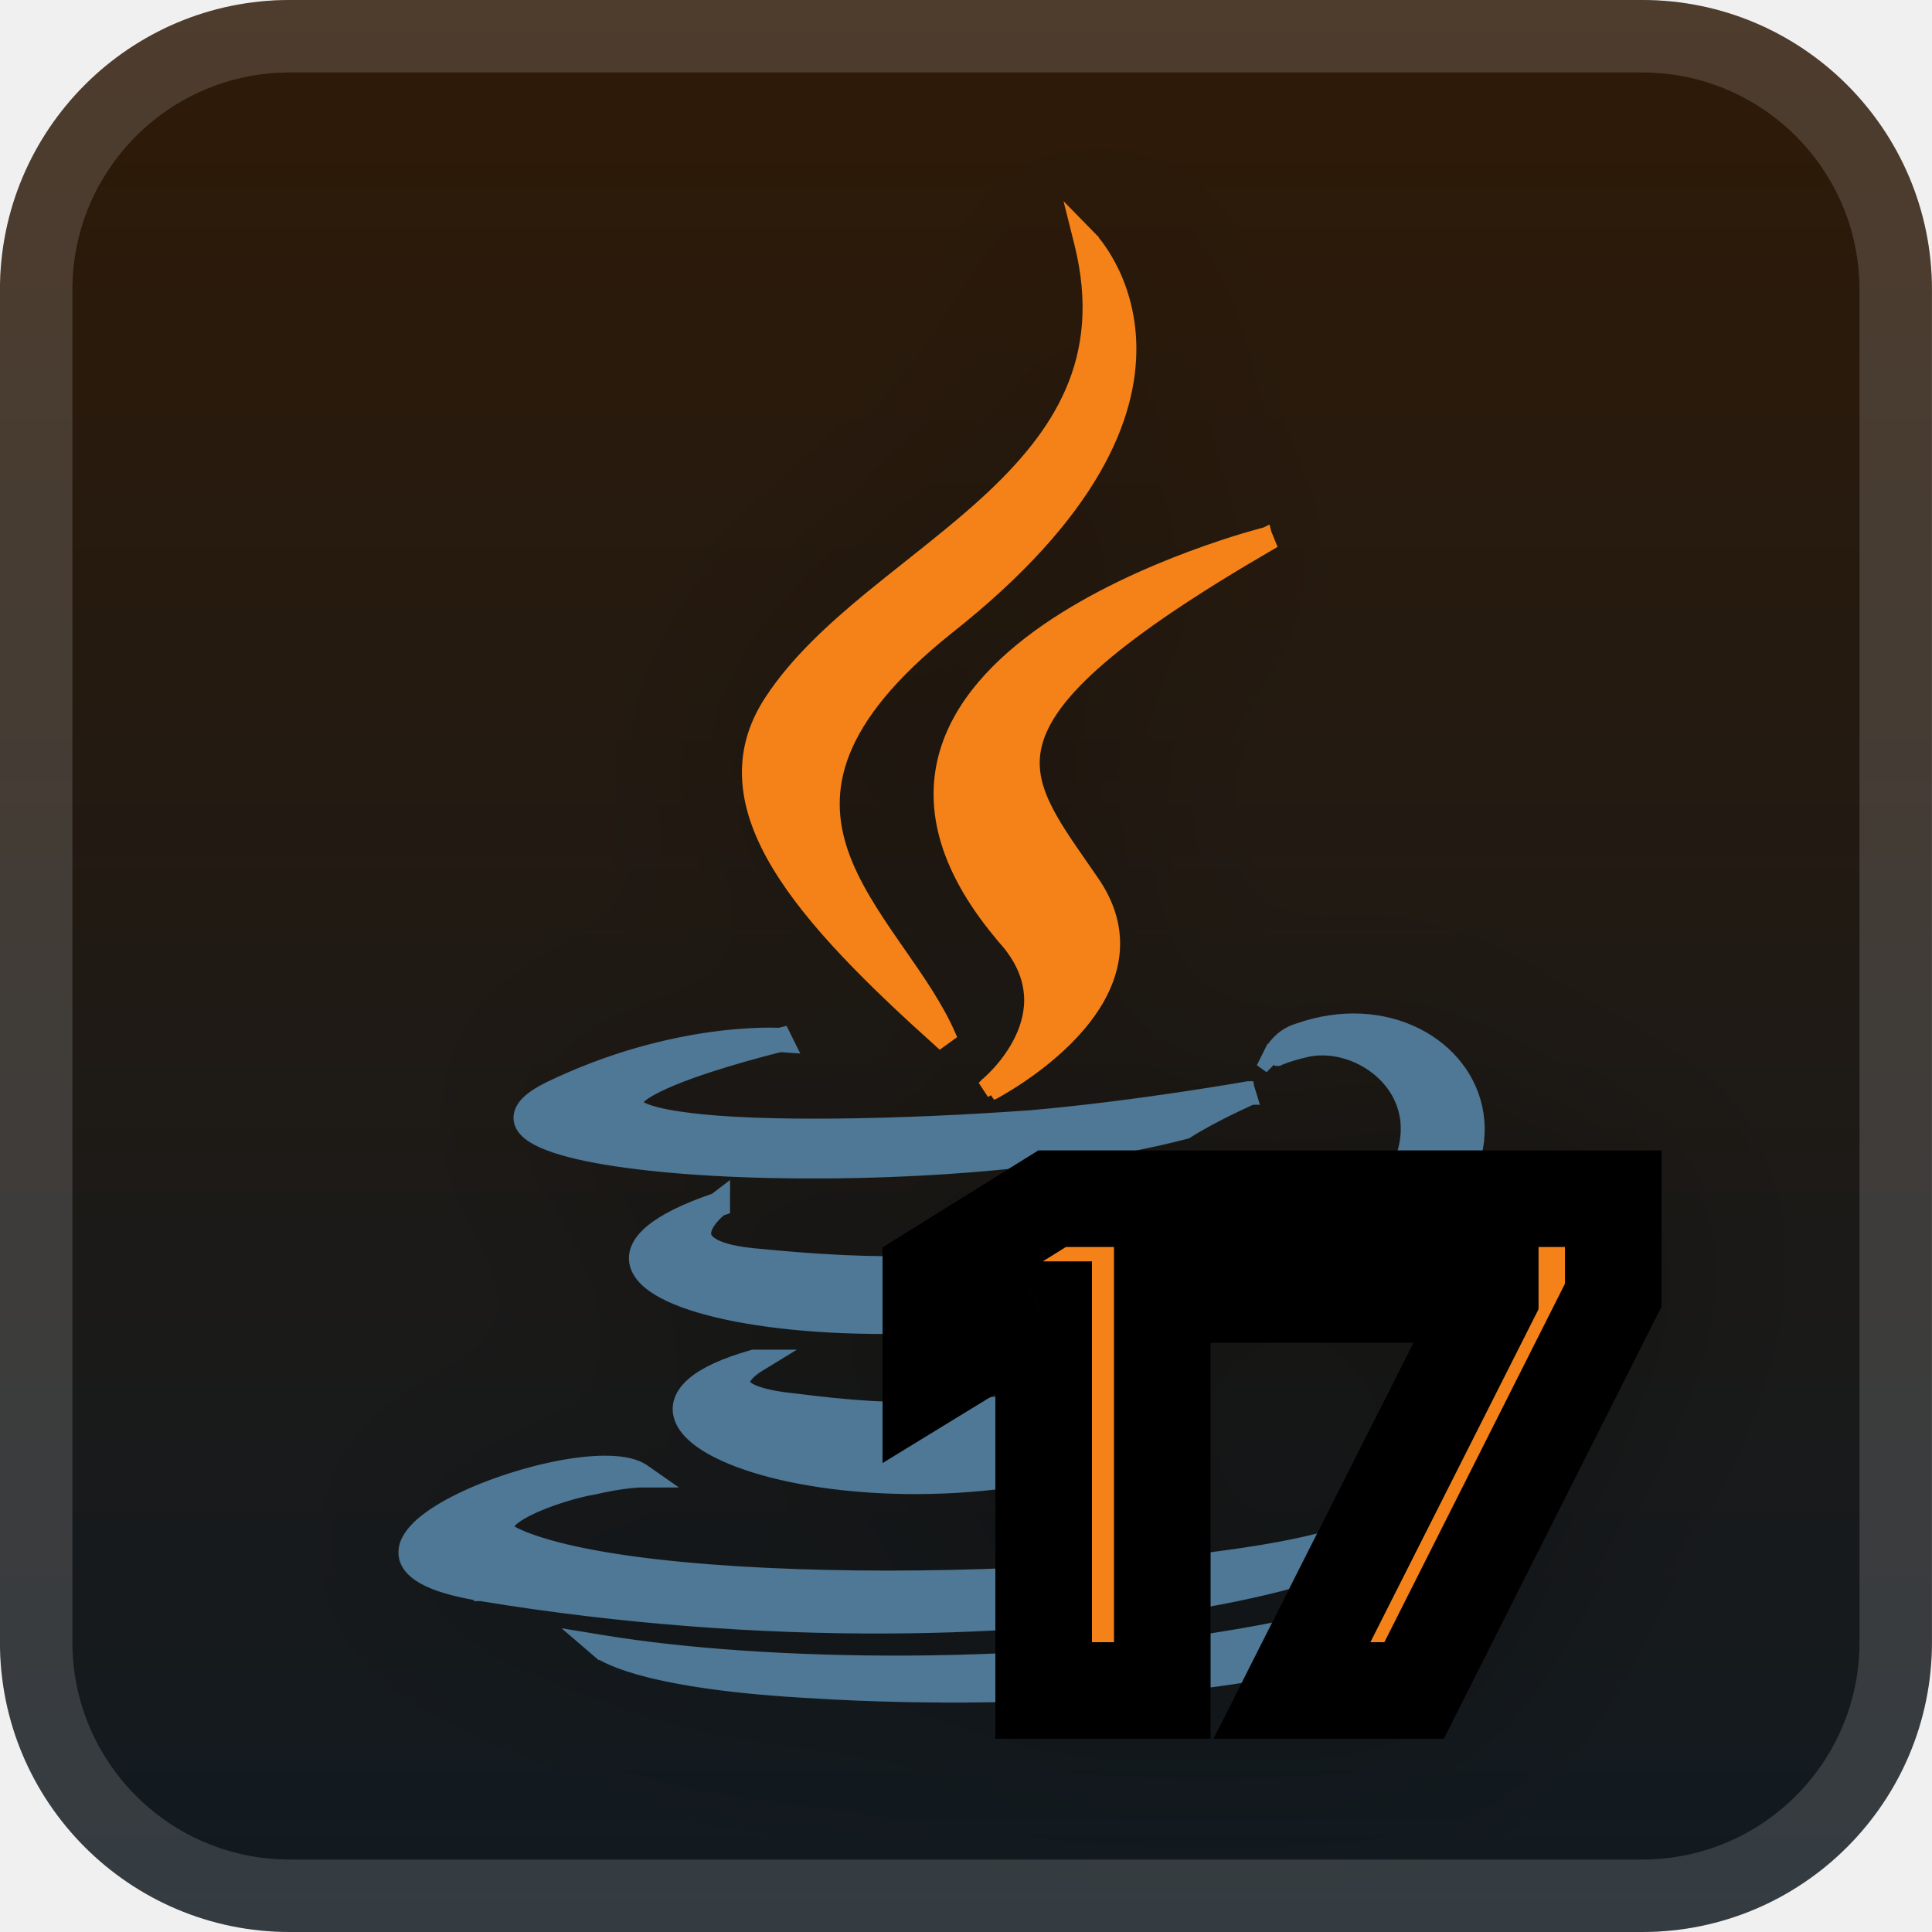
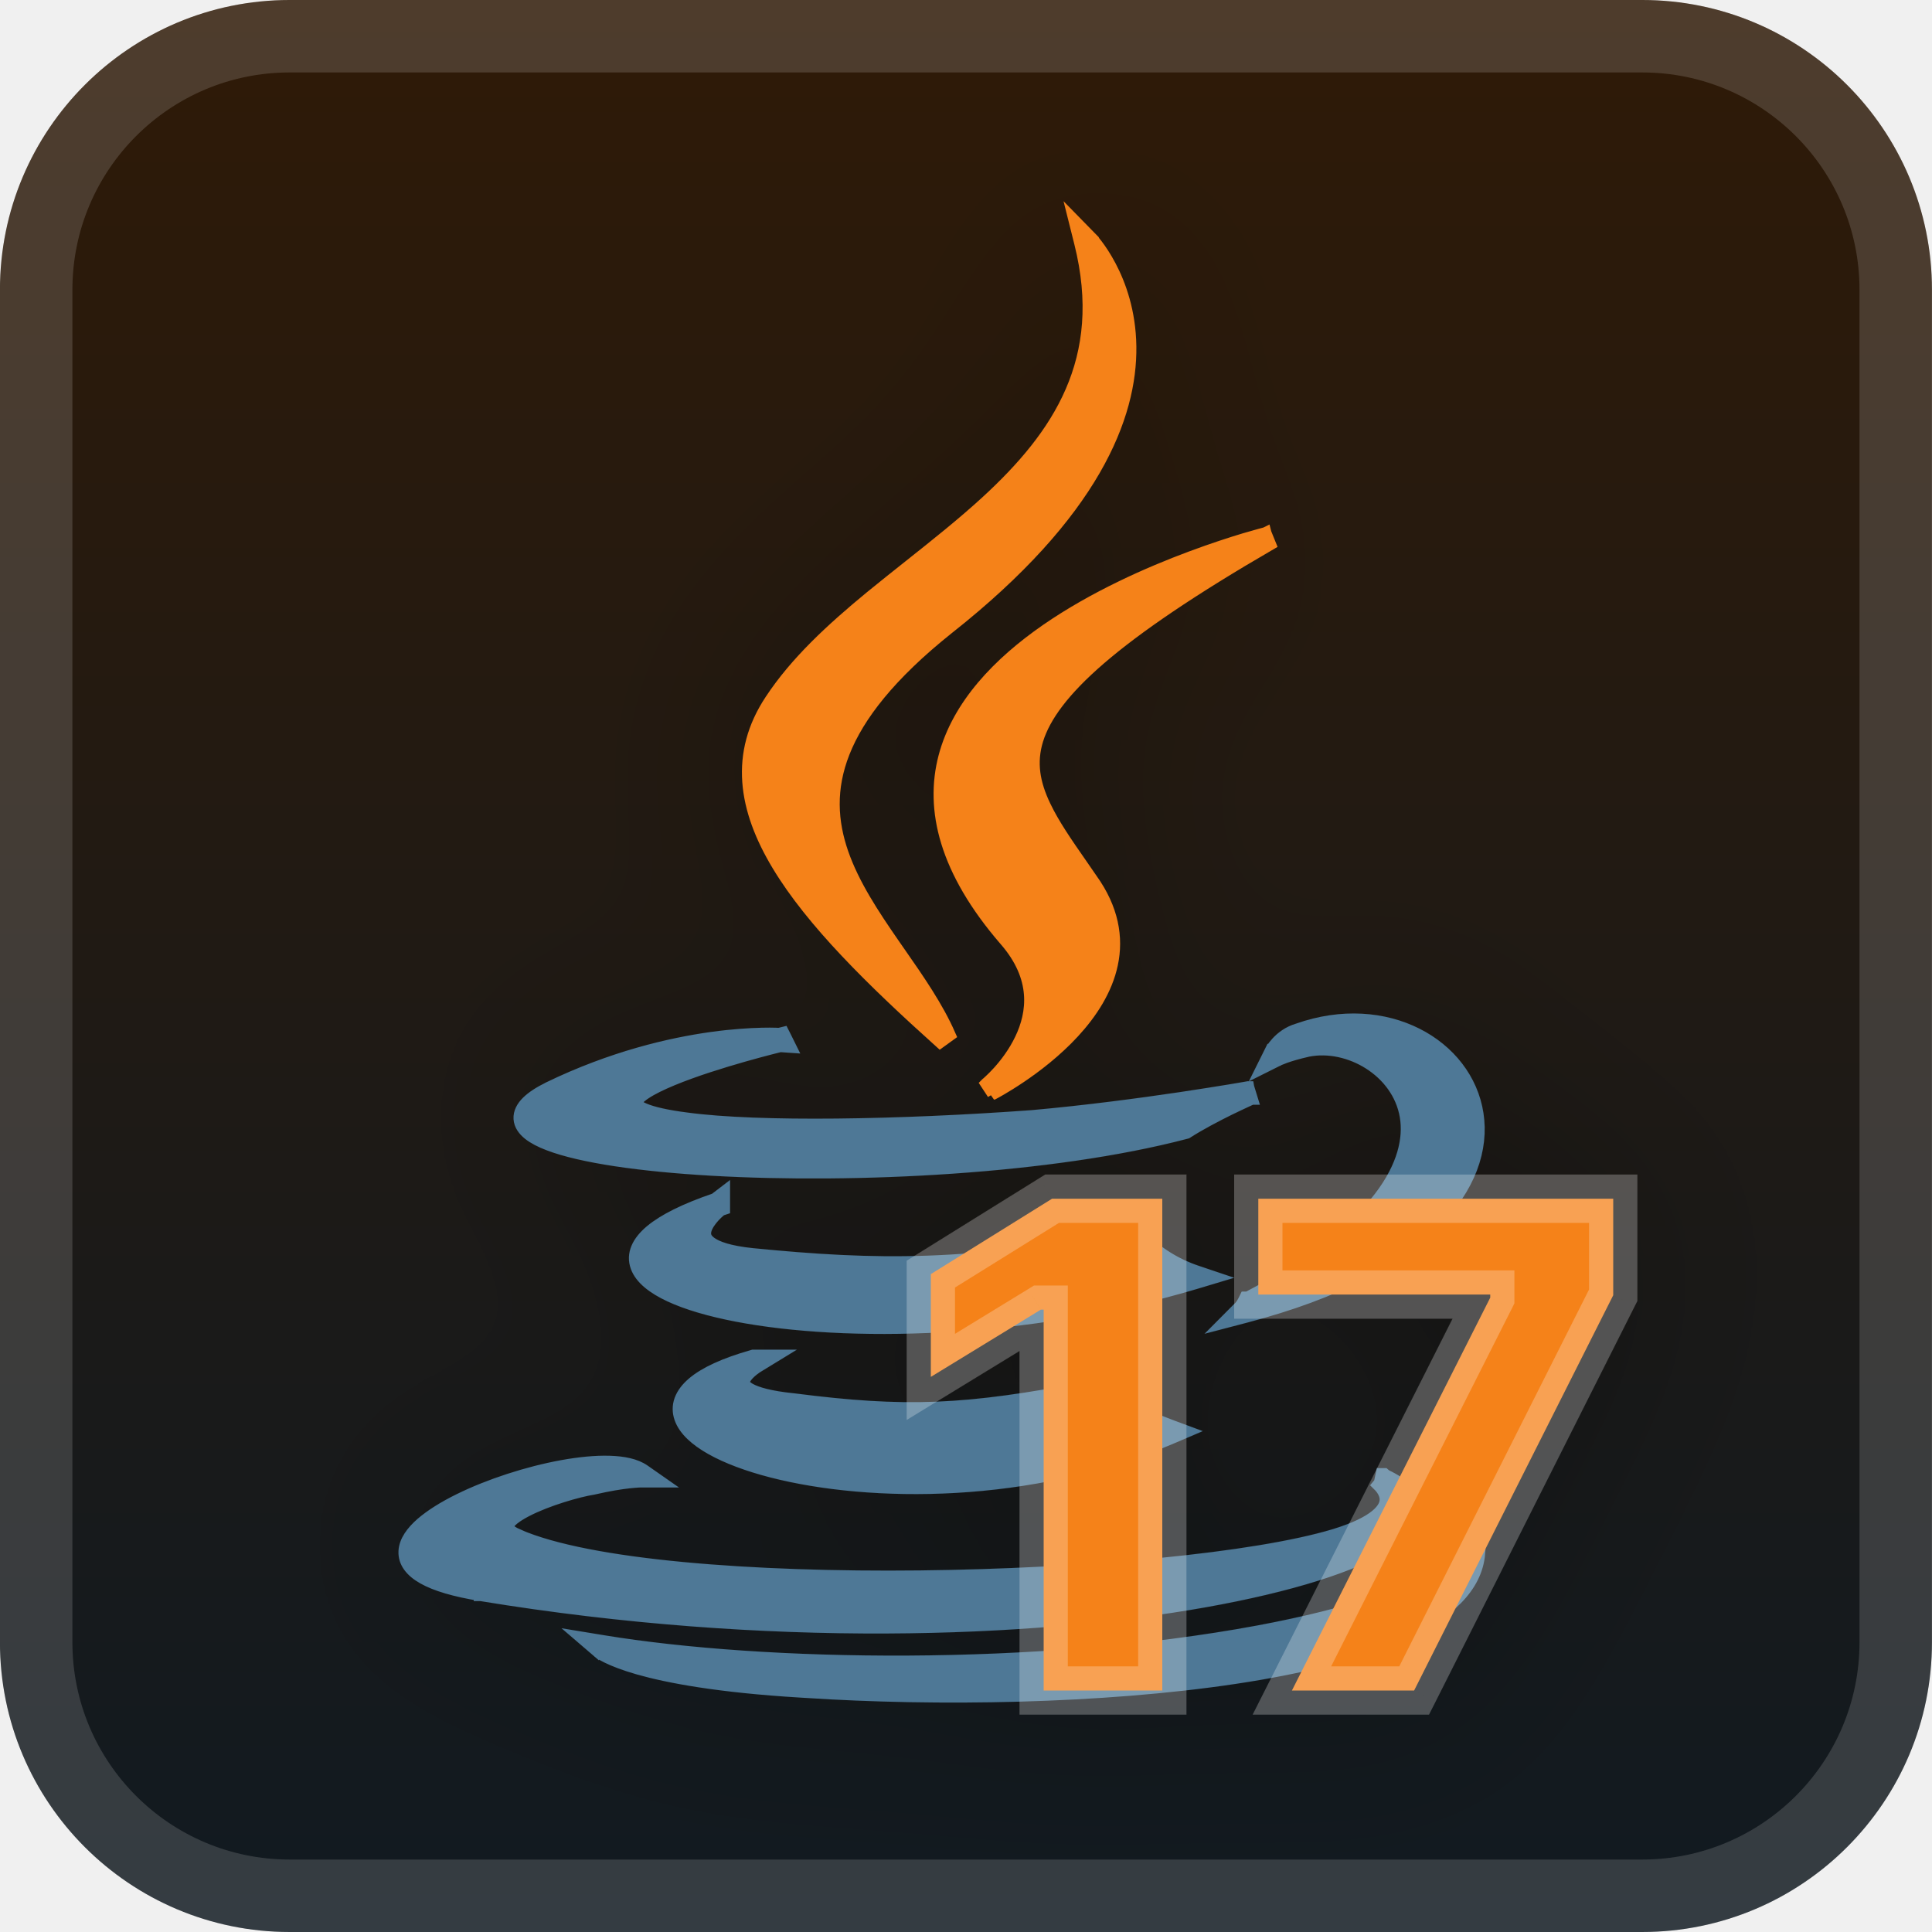
<svg xmlns="http://www.w3.org/2000/svg" width="40" height="40" viewBox="0 0 40 40" fill="none">
  <g clip-path="url(#clip0_40_476)">
    <rect x="-0.001" y="-6.10352e-05" width="40" height="40" rx="6" fill="url(#paint0_linear_40_476)" />
    <g filter="url(#filter0_d_40_476)">
-       <path d="M9.956 33.024C15.922 34.003 21.367 33.79 24.937 33.155C26.717 32.838 28.047 32.414 28.741 31.97C28.915 31.859 29.056 31.742 29.153 31.621C29.25 31.499 29.31 31.365 29.307 31.224C29.302 30.945 29.063 30.723 28.691 30.548L28.66 30.521H28.615H28.607L28.568 30.703C28.535 30.743 28.535 30.743 28.535 30.743L28.535 30.743L28.539 30.747C28.544 30.751 28.55 30.757 28.558 30.765C28.574 30.781 28.595 30.805 28.616 30.836C28.659 30.898 28.693 30.976 28.689 31.06C28.685 31.139 28.645 31.248 28.493 31.375C28.338 31.503 28.072 31.644 27.632 31.779C25.981 32.276 22.497 32.601 19.042 32.639C17.317 32.658 15.605 32.604 14.138 32.465C12.668 32.326 11.458 32.102 10.73 31.785L10.73 31.784C10.607 31.732 10.548 31.683 10.523 31.649C10.505 31.623 10.504 31.605 10.513 31.581C10.527 31.548 10.562 31.501 10.632 31.445C10.7 31.39 10.791 31.334 10.899 31.278C11.332 31.053 11.977 30.869 12.285 30.821L12.285 30.821L12.294 30.819C12.613 30.745 12.858 30.708 13.021 30.69C13.103 30.681 13.165 30.677 13.205 30.674C13.226 30.673 13.241 30.673 13.25 30.672L13.261 30.672L13.263 30.672L13.263 30.672H13.263H13.263H13.263H13.263H13.66L13.335 30.445C13.161 30.323 12.904 30.273 12.619 30.265C12.329 30.256 11.989 30.29 11.634 30.355C10.922 30.485 10.13 30.742 9.509 31.048C9.198 31.201 8.926 31.369 8.726 31.542C8.532 31.712 8.385 31.907 8.375 32.118C8.364 32.344 8.509 32.531 8.764 32.674C9.019 32.818 9.409 32.935 9.956 33.024ZM9.956 33.024C9.956 33.024 9.956 33.024 9.955 33.024L9.976 32.9L9.956 33.024C9.956 33.024 9.956 33.024 9.956 33.024ZM26.412 21.831L26.3 21.776L26.134 22.11L26.412 21.831ZM26.412 21.831C26.3 21.776 26.3 21.775 26.301 21.775L26.301 21.775L26.301 21.775L26.301 21.775L26.302 21.773L26.304 21.769L26.311 21.756C26.317 21.746 26.325 21.732 26.337 21.714C26.359 21.68 26.393 21.634 26.439 21.584C26.53 21.485 26.672 21.37 26.872 21.312C28.695 20.668 30.37 21.63 30.59 23.065C30.7 23.782 30.438 24.59 29.681 25.337C28.926 26.082 27.676 26.77 25.795 27.261L25.352 27.377L25.674 27.053C25.674 27.053 25.674 27.053 25.674 27.053L25.674 27.053L25.675 27.052L25.678 27.049C25.681 27.045 25.687 27.038 25.694 27.028C25.709 27.008 25.73 26.977 25.752 26.934L25.786 26.865H25.834C28.594 25.421 29.263 24.04 29.105 23.11C28.944 22.169 27.923 21.591 27.086 21.753C26.868 21.802 26.711 21.85 26.61 21.886C26.56 21.904 26.523 21.919 26.5 21.929C26.488 21.934 26.48 21.938 26.474 21.94L26.469 21.943L26.468 21.943L26.468 21.943L26.468 21.943L26.468 21.943L26.468 21.943L26.412 21.831ZM15.676 28.3L15.676 28.3L15.676 28.3L15.676 28.3L16.055 28.068H15.611H15.61H15.593L15.576 28.073C14.997 28.238 14.59 28.427 14.344 28.637C14.22 28.743 14.132 28.858 14.086 28.983C14.04 29.11 14.042 29.239 14.086 29.363C14.17 29.604 14.407 29.816 14.725 29.995C15.048 30.177 15.478 30.339 15.984 30.469C18.007 30.988 21.336 31.026 24.278 29.761L24.565 29.638L24.272 29.529C23.707 29.319 23.164 29.055 22.651 28.738L22.609 28.713L22.561 28.722C19.983 29.22 18.75 29.269 16.424 28.971L16.421 28.971C15.939 28.921 15.668 28.841 15.525 28.761C15.455 28.721 15.425 28.686 15.411 28.662C15.4 28.64 15.397 28.619 15.403 28.595C15.415 28.536 15.471 28.465 15.545 28.399C15.58 28.368 15.613 28.343 15.638 28.326C15.65 28.317 15.66 28.31 15.667 28.306L15.675 28.301L15.676 28.3L15.676 28.3ZM14.99 24.937V24.684L14.803 24.827C14.181 25.039 13.743 25.259 13.476 25.482C13.205 25.708 13.082 25.965 13.179 26.23C13.267 26.472 13.526 26.67 13.87 26.83C14.222 26.994 14.693 27.132 15.253 27.24C17.49 27.67 21.235 27.618 24.765 26.561L25.141 26.448L24.77 26.323C24.337 26.176 23.944 25.929 23.623 25.602L23.576 25.554L23.509 25.567C20.086 26.265 18.106 26.215 15.575 25.966C15.095 25.916 14.837 25.822 14.709 25.725C14.647 25.679 14.619 25.635 14.607 25.597C14.594 25.559 14.594 25.517 14.606 25.47C14.632 25.369 14.71 25.262 14.792 25.174C14.832 25.132 14.87 25.097 14.898 25.073C14.908 25.063 14.917 25.056 14.924 25.05L14.99 25.028V24.938V24.937ZM16.262 21.474L16.218 21.385L16.132 21.406L16.132 21.406C16.115 21.405 16.09 21.404 16.057 21.403C15.991 21.401 15.896 21.4 15.773 21.403C15.527 21.409 15.174 21.429 14.739 21.489C13.869 21.61 12.673 21.888 11.364 22.521L11.364 22.521L11.363 22.522C11.167 22.618 11.017 22.716 10.916 22.816C10.815 22.916 10.749 23.033 10.757 23.163C10.765 23.292 10.844 23.396 10.947 23.479C11.05 23.561 11.192 23.634 11.361 23.698C12.034 23.956 13.266 24.133 14.749 24.218C17.72 24.387 21.77 24.187 24.552 23.456L24.57 23.451L24.587 23.44C24.855 23.269 25.187 23.096 25.453 22.965C25.586 22.9 25.702 22.846 25.784 22.808C25.826 22.788 25.858 22.773 25.881 22.763L25.907 22.752L25.913 22.749L25.915 22.748L25.915 22.748L25.916 22.748L25.916 22.748L25.916 22.748L25.843 22.511L25.865 22.634L25.843 22.511L25.843 22.511L25.843 22.511L25.842 22.511L25.837 22.512L25.818 22.515L25.743 22.528C25.678 22.539 25.582 22.556 25.459 22.576C25.214 22.616 24.865 22.672 24.445 22.735C23.605 22.86 22.487 23.009 21.37 23.109C18.631 23.309 15.704 23.358 14.223 23.159L14.223 23.159C13.79 23.104 13.507 23.036 13.338 22.964C13.253 22.928 13.206 22.895 13.183 22.869C13.162 22.847 13.163 22.836 13.164 22.832L13.164 22.832C13.165 22.822 13.172 22.798 13.206 22.76C13.239 22.723 13.289 22.681 13.358 22.635C13.496 22.543 13.691 22.448 13.918 22.354C14.373 22.165 14.937 21.99 15.39 21.861C15.616 21.797 15.814 21.744 15.954 21.708C16.025 21.69 16.081 21.676 16.12 21.666L16.155 21.658L16.36 21.672L16.263 21.476L16.262 21.474ZM13.222 34.548C13.836 34.722 14.871 34.919 16.575 35.022V35.022L16.692 35.029C19.388 35.205 22.797 35.155 25.561 34.74C26.942 34.533 28.169 34.233 29.068 33.82C29.958 33.411 30.568 32.87 30.624 32.158L30.384 32.103C30.383 32.102 30.383 32.102 30.383 32.102L30.383 32.102L30.383 32.101L30.384 32.1C30.384 32.1 30.384 32.099 30.384 32.099L30.383 32.102C30.381 32.106 30.376 32.114 30.369 32.125C30.355 32.147 30.328 32.183 30.283 32.231C30.193 32.326 30.027 32.468 29.734 32.635C29.146 32.97 28.053 33.405 26.043 33.779C21.474 34.627 15.81 34.526 12.485 33.979L12.046 33.907L12.384 34.197L12.465 34.102C12.384 34.197 12.384 34.197 12.384 34.197L12.384 34.197L12.385 34.198L12.386 34.199L12.389 34.202L12.399 34.209C12.407 34.215 12.419 34.224 12.434 34.233C12.464 34.253 12.51 34.28 12.574 34.311C12.703 34.374 12.908 34.458 13.222 34.548Z" fill="#4E7896" stroke="#4E7896" stroke-width="0.25" />
-       <path d="M22.486 5L22.576 4.913L22.253 4.583L22.365 5.03C22.67 6.247 22.553 7.244 22.18 8.104C21.806 8.968 21.169 9.704 20.422 10.39C19.922 10.848 19.379 11.279 18.835 11.711C18.563 11.927 18.29 12.144 18.021 12.364C17.224 13.021 16.477 13.706 15.956 14.499C15.593 15.047 15.451 15.61 15.493 16.185C15.534 16.758 15.757 17.336 16.109 17.919C16.811 19.083 18.045 20.297 19.464 21.573L19.662 21.43C19.408 20.85 19.017 20.287 18.629 19.73C18.588 19.672 18.548 19.614 18.508 19.556C18.079 18.936 17.67 18.318 17.442 17.663C17.217 17.014 17.172 16.33 17.471 15.574C17.772 14.813 18.426 13.969 19.625 13.012C22.657 10.619 23.422 8.607 23.402 7.171C23.392 6.456 23.188 5.893 22.985 5.509C22.884 5.317 22.783 5.169 22.707 5.069C22.669 5.019 22.637 4.981 22.614 4.954C22.602 4.941 22.593 4.931 22.587 4.924L22.579 4.916L22.577 4.914L22.576 4.913L22.576 4.913C22.576 4.913 22.576 4.913 22.486 5ZM20.56 22.643L20.503 22.532C20.56 22.643 20.56 22.643 20.561 22.643L20.561 22.643L20.561 22.643L20.564 22.642L20.572 22.637L20.604 22.62C20.631 22.605 20.671 22.583 20.721 22.554C20.82 22.496 20.96 22.411 21.122 22.302C21.446 22.084 21.863 21.766 22.227 21.371C22.59 20.977 22.907 20.499 23.021 19.959C23.136 19.413 23.04 18.818 22.598 18.202C22.527 18.099 22.457 17.998 22.389 17.899C22.082 17.458 21.812 17.069 21.63 16.686C21.41 16.226 21.328 15.793 21.475 15.318C21.624 14.838 22.012 14.296 22.78 13.635C23.546 12.976 24.678 12.207 26.294 11.269L26.201 11.04L26.232 11.161C26.201 11.04 26.201 11.04 26.201 11.04L26.201 11.04L26.199 11.041L26.193 11.042L26.171 11.048C26.151 11.053 26.122 11.061 26.085 11.071C26.011 11.091 25.902 11.122 25.766 11.162C25.494 11.244 25.112 11.367 24.669 11.532C23.783 11.861 22.648 12.362 21.664 13.043C20.683 13.723 19.836 14.595 19.553 15.673C19.269 16.761 19.568 18.023 20.806 19.458L20.901 19.377L20.807 19.459C21.153 19.854 21.296 20.233 21.324 20.577C21.352 20.923 21.265 21.243 21.131 21.52C20.998 21.797 20.821 22.027 20.676 22.188C20.603 22.268 20.54 22.331 20.494 22.373C20.472 22.394 20.454 22.41 20.442 22.421L20.428 22.432L20.425 22.435L20.424 22.436L20.424 22.436L20.424 22.436L20.424 22.436L20.56 22.643Z" fill="#F58219" stroke="#F58219" stroke-width="0.25" />
+       <path d="M9.956 33.024C15.922 34.003 21.367 33.79 24.937 33.155C26.717 32.838 28.047 32.414 28.741 31.97C28.915 31.859 29.056 31.742 29.153 31.621C29.25 31.499 29.31 31.365 29.307 31.224C29.302 30.945 29.063 30.723 28.691 30.548L28.66 30.521H28.615H28.607L28.568 30.703C28.535 30.743 28.535 30.743 28.535 30.743L28.535 30.743L28.539 30.747C28.544 30.751 28.55 30.757 28.558 30.765C28.574 30.781 28.595 30.805 28.616 30.836C28.659 30.898 28.693 30.976 28.689 31.06C28.685 31.139 28.645 31.248 28.493 31.375C28.338 31.503 28.072 31.644 27.632 31.779C25.981 32.276 22.497 32.601 19.042 32.639C17.317 32.658 15.605 32.604 14.138 32.465C12.668 32.326 11.458 32.102 10.73 31.785L10.73 31.784C10.607 31.732 10.548 31.683 10.523 31.649C10.505 31.623 10.504 31.605 10.513 31.581C10.527 31.548 10.562 31.501 10.632 31.445C10.7 31.39 10.791 31.334 10.899 31.278C11.332 31.053 11.977 30.869 12.285 30.821L12.285 30.821L12.294 30.819C12.613 30.745 12.858 30.708 13.021 30.69C13.103 30.681 13.165 30.677 13.205 30.674C13.226 30.673 13.241 30.673 13.25 30.672L13.261 30.672L13.263 30.672L13.263 30.672H13.263H13.263H13.263H13.263H13.66L13.335 30.445C13.161 30.323 12.904 30.273 12.619 30.265C12.329 30.256 11.989 30.29 11.634 30.355C10.922 30.485 10.13 30.742 9.509 31.048C9.198 31.201 8.926 31.369 8.726 31.542C8.532 31.712 8.385 31.907 8.375 32.118C8.364 32.344 8.509 32.531 8.764 32.674C9.019 32.818 9.409 32.935 9.956 33.024ZM9.956 33.024C9.956 33.024 9.956 33.024 9.955 33.024L9.976 32.9L9.956 33.024C9.956 33.024 9.956 33.024 9.956 33.024ZM15.676 28.3L15.676 28.3L15.676 28.3L15.676 28.3L16.055 28.068H15.611H15.61H15.593L15.576 28.073C14.997 28.238 14.59 28.427 14.344 28.637C14.22 28.743 14.132 28.858 14.086 28.983C14.04 29.11 14.042 29.239 14.086 29.363C14.17 29.604 14.407 29.816 14.725 29.995C15.048 30.177 15.478 30.339 15.984 30.469C18.007 30.988 21.336 31.026 24.278 29.761L24.565 29.638L24.272 29.529C23.707 29.319 23.164 29.055 22.651 28.738L22.609 28.713L22.561 28.722C19.983 29.22 18.75 29.269 16.424 28.971L16.421 28.971C15.939 28.921 15.668 28.841 15.525 28.761C15.455 28.721 15.425 28.686 15.411 28.662C15.4 28.64 15.397 28.619 15.403 28.595C15.415 28.536 15.471 28.465 15.545 28.399C15.58 28.368 15.613 28.343 15.638 28.326C15.65 28.317 15.66 28.31 15.667 28.306L15.675 28.301L15.676 28.3L15.676 28.3ZM14.99 24.937V24.684L14.803 24.827C14.181 25.039 13.743 25.259 13.476 25.482C13.205 25.708 13.082 25.965 13.179 26.23C13.267 26.472 13.526 26.67 13.87 26.83C14.222 26.994 14.693 27.132 15.253 27.24C17.49 27.67 21.235 27.618 24.765 26.561L25.141 26.448L24.77 26.323C24.337 26.176 23.944 25.929 23.623 25.602L23.576 25.554L23.509 25.567C20.086 26.265 18.106 26.215 15.575 25.966C15.095 25.916 14.837 25.822 14.709 25.725C14.647 25.679 14.619 25.635 14.607 25.597C14.594 25.559 14.594 25.517 14.606 25.47C14.632 25.369 14.71 25.262 14.792 25.174C14.832 25.132 14.87 25.097 14.898 25.073C14.908 25.063 14.917 25.056 14.924 25.05L14.99 25.028V24.938V24.937ZM16.262 21.474L16.217 21.385L16.132 21.406L16.132 21.406C16.115 21.405 16.09 21.404 16.057 21.403C15.991 21.401 15.896 21.4 15.773 21.403C15.527 21.409 15.174 21.429 14.739 21.489C13.869 21.61 12.673 21.888 11.364 22.521L11.364 22.521L11.363 22.522C11.167 22.618 11.017 22.716 10.916 22.816C10.815 22.916 10.749 23.033 10.757 23.163C10.765 23.292 10.844 23.396 10.947 23.479C11.05 23.561 11.192 23.634 11.361 23.698C12.034 23.956 13.266 24.133 14.749 24.218C17.72 24.387 21.77 24.187 24.552 23.456L24.57 23.451L24.587 23.44C24.855 23.269 25.187 23.096 25.453 22.965C25.586 22.9 25.702 22.846 25.784 22.808C25.826 22.788 25.858 22.773 25.881 22.763L25.907 22.752L25.913 22.749L25.915 22.748L25.915 22.748L25.916 22.748L25.916 22.748L25.916 22.748L25.843 22.511L25.865 22.634L25.843 22.511L25.843 22.511L25.843 22.511L25.842 22.511L25.837 22.512L25.818 22.515L25.743 22.528C25.678 22.539 25.582 22.556 25.459 22.576C25.214 22.616 24.865 22.672 24.445 22.735C23.605 22.86 22.487 23.009 21.37 23.109C18.631 23.309 15.704 23.358 14.223 23.159L14.223 23.159C13.79 23.104 13.507 23.036 13.338 22.964C13.253 22.928 13.206 22.895 13.183 22.869C13.162 22.847 13.163 22.836 13.164 22.832L13.164 22.832C13.165 22.822 13.172 22.798 13.206 22.76C13.239 22.723 13.289 22.681 13.358 22.635C13.496 22.543 13.691 22.448 13.918 22.354C14.373 22.165 14.937 21.99 15.39 21.861C15.616 21.797 15.814 21.744 15.954 21.708C16.025 21.69 16.081 21.676 16.12 21.666L16.155 21.658L16.36 21.672L16.263 21.476L16.262 21.474ZM26.301 21.775C26.3 21.775 26.3 21.776 26.412 21.831L26.3 21.776L26.134 22.11L26.468 21.943L26.468 21.943L26.468 21.943L26.468 21.943L26.468 21.943L26.469 21.943L26.474 21.94C26.48 21.938 26.488 21.934 26.5 21.929C26.523 21.919 26.56 21.904 26.61 21.886C26.711 21.85 26.868 21.802 27.086 21.753C27.923 21.591 28.944 22.169 29.105 23.11C29.263 24.04 28.594 25.421 25.834 26.865H25.786L25.752 26.934C25.73 26.977 25.709 27.008 25.694 27.028C25.687 27.038 25.681 27.045 25.678 27.049L25.675 27.052L25.674 27.053L25.674 27.053C25.674 27.053 25.674 27.053 25.674 27.053L25.352 27.377L25.795 27.261C27.676 26.77 28.926 26.082 29.681 25.337C30.438 24.59 30.7 23.782 30.59 23.065C30.37 21.63 28.695 20.668 26.872 21.312C26.672 21.37 26.53 21.485 26.439 21.584C26.393 21.634 26.359 21.68 26.337 21.714C26.325 21.732 26.317 21.746 26.311 21.756L26.304 21.769L26.302 21.773L26.301 21.775L26.301 21.775L26.301 21.775L26.301 21.775ZM13.222 34.548C13.836 34.722 14.871 34.919 16.575 35.022V35.022L16.692 35.029C19.388 35.205 22.797 35.155 25.561 34.74C26.942 34.533 28.169 34.233 29.068 33.82C29.958 33.411 30.568 32.87 30.624 32.158L30.384 32.103C30.383 32.102 30.383 32.102 30.383 32.102L30.383 32.102L30.383 32.101L30.384 32.1C30.384 32.1 30.384 32.1 30.384 32.099L30.383 32.102C30.381 32.106 30.376 32.114 30.369 32.125C30.355 32.147 30.328 32.183 30.283 32.231C30.193 32.326 30.027 32.468 29.734 32.635C29.146 32.97 28.053 33.405 26.043 33.779C21.474 34.627 15.81 34.526 12.485 33.979L12.046 33.907L12.384 34.197L12.465 34.102C12.384 34.197 12.384 34.197 12.384 34.197L12.384 34.197L12.385 34.198L12.386 34.199L12.389 34.202L12.399 34.209C12.407 34.215 12.419 34.224 12.434 34.233C12.464 34.253 12.51 34.28 12.574 34.311C12.703 34.374 12.908 34.458 13.222 34.548Z" fill="#4E7896" stroke="#4E7896" stroke-width="0.25" />
+       <path d="M22.486 5L22.576 4.913L22.253 4.583L22.365 5.03C22.67 6.247 22.553 7.244 22.18 8.104C21.806 8.968 21.169 9.704 20.422 10.39C19.922 10.848 19.379 11.279 18.835 11.711C18.563 11.927 18.29 12.144 18.021 12.364C17.224 13.021 16.477 13.706 15.956 14.499C15.593 15.047 15.451 15.61 15.493 16.185C15.534 16.758 15.757 17.336 16.109 17.919C16.811 19.083 18.045 20.297 19.464 21.573L19.662 21.43C19.408 20.85 19.017 20.287 18.629 19.73C18.588 19.672 18.548 19.614 18.508 19.556C18.079 18.936 17.67 18.318 17.442 17.663C17.217 17.014 17.172 16.33 17.471 15.574C17.772 14.813 18.426 13.969 19.625 13.012C22.657 10.619 23.422 8.607 23.402 7.171C23.392 6.456 23.188 5.893 22.985 5.509C22.884 5.317 22.783 5.169 22.707 5.069C22.669 5.019 22.637 4.981 22.614 4.954C22.602 4.941 22.593 4.931 22.587 4.924L22.579 4.916L22.577 4.914L22.576 4.913L22.576 4.913C22.576 4.913 22.576 4.913 22.486 5ZM20.806 19.458L20.807 19.459C21.153 19.854 21.296 20.233 21.324 20.577C21.352 20.923 21.265 21.243 21.131 21.52C20.998 21.797 20.821 22.027 20.676 22.188C20.603 22.268 20.54 22.331 20.494 22.373C20.472 22.394 20.454 22.41 20.442 22.421L20.428 22.432L20.425 22.435L20.424 22.436L20.424 22.436L20.424 22.436L20.424 22.436L20.56 22.643L20.503 22.532C20.56 22.643 20.56 22.643 20.561 22.643L20.561 22.643L20.561 22.643L20.564 22.642L20.572 22.637L20.604 22.62C20.631 22.605 20.671 22.583 20.721 22.554C20.82 22.496 20.96 22.411 21.122 22.302C21.446 22.084 21.863 21.766 22.227 21.371C22.59 20.977 22.907 20.499 23.021 19.959C23.136 19.413 23.04 18.818 22.598 18.202C22.527 18.099 22.457 17.998 22.389 17.899C22.082 17.458 21.812 17.069 21.63 16.686C21.41 16.226 21.328 15.793 21.475 15.318C21.624 14.838 22.012 14.296 22.78 13.635C23.546 12.976 24.678 12.207 26.294 11.269L26.201 11.04L26.232 11.161C26.201 11.04 26.201 11.04 26.201 11.04L26.201 11.04L26.199 11.041L26.193 11.042L26.171 11.048C26.151 11.053 26.122 11.061 26.085 11.071C26.011 11.091 25.902 11.122 25.766 11.162C25.494 11.244 25.112 11.367 24.669 11.532C23.783 11.861 22.648 12.362 21.664 13.043C20.683 13.723 19.836 14.595 19.553 15.673C19.269 16.761 19.568 18.023 20.806 19.458Z" fill="#F58219" stroke="#F58219" stroke-width="0.25" />
      <path d="M24.064 24.818V35H21.608V27.115H21.549L19.272 28.507V26.379L21.782 24.818H24.064ZM26.748 35L30.854 26.866V26.802H26.052V24.818H33.4V26.817L29.278 35H26.748Z" fill="#F58219" />
-       <path d="M24.064 24.818H25.064V23.818H24.064V24.818ZM24.064 35V36H25.064V35H24.064ZM21.608 35H20.608V36H21.608V35ZM21.608 27.115H22.608V26.115H21.608V27.115ZM21.549 27.115V26.115H21.267L21.027 26.262L21.549 27.115ZM19.272 28.507H18.272V30.291L19.793 29.36L19.272 28.507ZM19.272 26.379L18.744 25.53L18.272 25.823V26.379H19.272ZM21.782 24.818V23.818H21.497L21.254 23.969L21.782 24.818ZM23.064 24.818V35H25.064V24.818H23.064ZM24.064 34H21.608V36H24.064V34ZM22.608 35V27.115H20.608V35H22.608ZM21.608 26.115H21.549V28.115H21.608V26.115ZM21.027 26.262L18.75 27.654L19.793 29.36L22.07 27.968L21.027 26.262ZM20.272 28.507V26.379H18.272V28.507H20.272ZM19.8 27.229L22.31 25.667L21.254 23.969L18.744 25.53L19.8 27.229ZM21.782 25.818H24.064V23.818H21.782V25.818ZM26.748 35L25.855 34.549L25.123 36H26.748V35ZM30.854 26.866L31.747 27.317L31.854 27.105V26.866H30.854ZM30.854 26.802H31.854V25.802H30.854V26.802ZM26.052 26.802H25.052V27.802H26.052V26.802ZM26.052 24.818V23.818H25.052V24.818H26.052ZM33.4 24.818H34.4V23.818H33.4V24.818ZM33.4 26.817L34.293 27.267L34.4 27.054V26.817H33.4ZM29.278 35V36H29.894L30.171 35.45L29.278 35ZM27.64 35.451L31.747 27.317L29.962 26.416L25.855 34.549L27.64 35.451ZM31.854 26.866V26.802H29.854V26.866H31.854ZM30.854 25.802H26.052V27.802H30.854V25.802ZM27.052 26.802V24.818H25.052V26.802H27.052ZM26.052 25.818H33.4V23.818H26.052V25.818ZM32.4 24.818V26.817H34.4V24.818H32.4ZM32.507 26.367L28.385 34.55L30.171 35.45L34.293 27.267L32.507 26.367ZM29.278 34H26.748V36H29.278V34Z" fill="black" />
+       <path d="M24.064 24.818H24.564V24.318H24.064V24.818ZM24.064 35V35.5H24.564V35H24.064ZM21.608 35H21.108V35.5H21.608V35ZM21.608 27.115H22.108V26.615H21.608V27.115ZM21.549 27.115V26.615H21.408L21.288 26.689L21.549 27.115ZM19.272 28.507H18.772V29.399L19.532 28.934L19.272 28.507ZM19.272 26.379L19.008 25.955L18.772 26.101V26.379H19.272ZM21.782 24.818V24.318H21.64L21.518 24.394L21.782 24.818ZM23.564 24.818V35H24.564V24.818H23.564ZM24.064 34.5H21.608V35.5H24.064V34.5ZM22.108 35V27.115H21.108V35H22.108ZM21.608 26.615H21.549V27.615H21.608V26.615ZM21.288 26.689L19.011 28.081L19.532 28.934L21.809 27.542L21.288 26.689ZM19.772 28.507V26.379H18.772V28.507H19.772ZM19.536 26.804L22.046 25.243L21.518 24.394L19.008 25.955L19.536 26.804ZM21.782 25.318H24.064V24.318H21.782V25.318ZM26.748 35L26.301 34.775L25.935 35.5H26.748V35ZM30.854 26.866L31.301 27.092L31.354 26.985V26.866H30.854ZM30.854 26.802H31.354V26.302H30.854V26.802ZM26.052 26.802H25.552V27.302H26.052V26.802ZM26.052 24.818V24.318H25.552V24.818H26.052ZM33.4 24.818H33.9V24.318H33.4V24.818ZM33.4 26.817L33.846 27.042L33.9 26.936V26.817H33.4ZM29.278 35V35.5H29.586L29.725 35.225L29.278 35ZM27.194 35.225L31.301 27.092L30.408 26.641L26.301 34.775L27.194 35.225ZM31.354 26.866V26.802H30.354V26.866H31.354ZM30.854 26.302H26.052V27.302H30.854V26.302ZM26.552 26.802V24.818H25.552V26.802H26.552ZM26.052 25.318H33.4V24.318H26.052V25.318ZM32.9 24.818V26.817H33.9V24.818H32.9ZM32.953 26.592L28.832 34.775L29.725 35.225L33.846 27.042L32.953 26.592ZM29.278 34.5H26.748V35.5H29.278V34.5Z" fill="white" fill-opacity="0.25" />
    </g>
  </g>
  <rect x="0.749" y="0.75" width="38.5" height="38.5" rx="5.25" stroke="white" stroke-opacity="0.15" stroke-width="1.5" />
  <defs>
    <filter id="filter0_d_40_476" x="1.999" y="0.166" width="36" height="39.084" filterUnits="userSpaceOnUse" color-interpolation-filters="sRGB">
      <feFlood flood-opacity="0" result="BackgroundImageFix" />
      <feColorMatrix in="SourceAlpha" type="matrix" values="0 0 0 0 0 0 0 0 0 0 0 0 0 0 0 0 0 0 127 0" result="hardAlpha" />
      <feOffset />
      <feGaussianBlur stdDeviation="2" />
      <feComposite in2="hardAlpha" operator="out" />
      <feColorMatrix type="matrix" values="0 0 0 0 0 0 0 0 0 0 0 0 0 0 0 0 0 0 0.25 0" />
      <feBlend mode="normal" in2="BackgroundImageFix" result="effect1_dropShadow_40_476" />
      <feBlend mode="normal" in="SourceGraphic" in2="effect1_dropShadow_40_476" result="shape" />
    </filter>
    <linearGradient id="paint0_linear_40_476" x1="19.999" y1="-6.10351e-05" x2="19.999" y2="40" gradientUnits="userSpaceOnUse">
      <stop stop-color="#2F1A07" />
      <stop offset="1" stop-color="#111A21" />
    </linearGradient>
    <clipPath id="clip0_40_476">
      <rect x="-0.001" y="-6.10352e-05" width="40" height="40" rx="6" fill="white" />
    </clipPath>
  </defs>
</svg>
